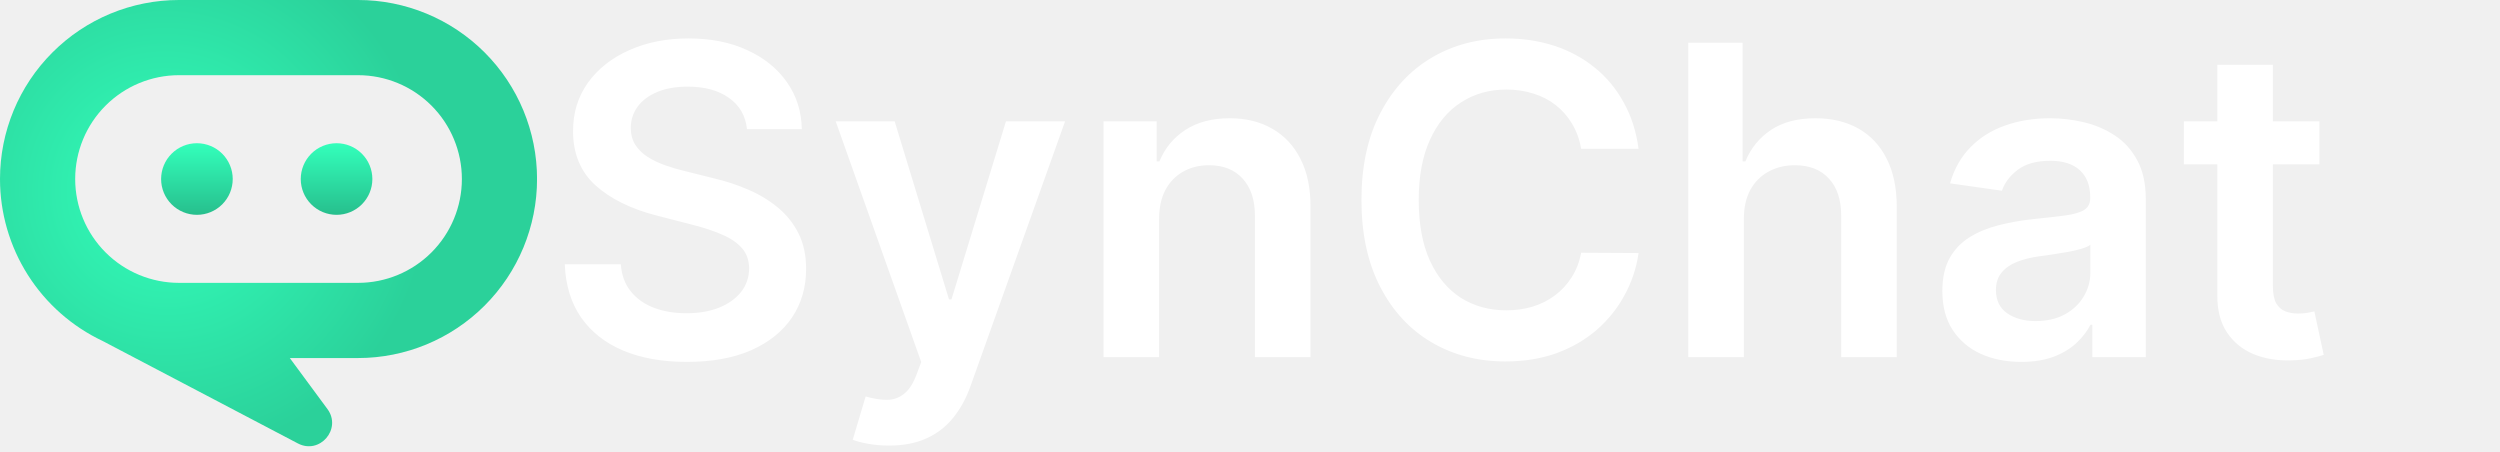
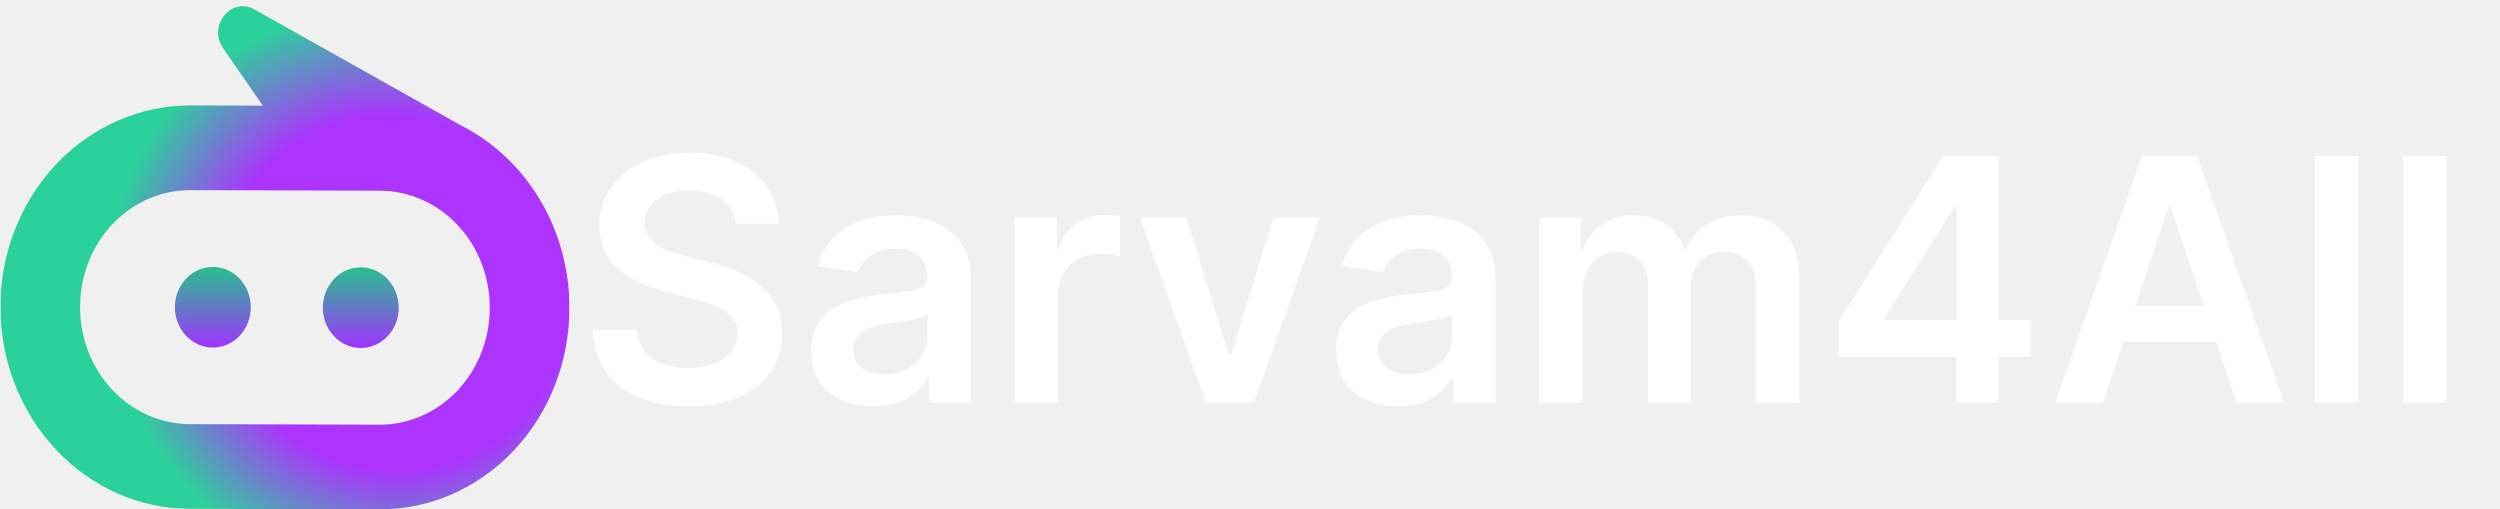
- <svg xmlns="http://www.w3.org/2000/svg" width="133" height="24" viewBox="0 0 133 24" fill="none">
-   <g clip-path="url(#clip0_6_20)">
-     <mask id="mask0_6_20" style="mask-type:luminance" maskUnits="userSpaceOnUse" x="0" y="0" width="29" height="24">
-       <path d="M0 0H28.571V24H0V0Z" fill="white" />
-     </mask>
-     <g mask="url(#mask0_6_20)">
-       <path fill-rule="evenodd" clip-rule="evenodd" d="M0 9.524C0 6.998 1.003 4.576 2.79 2.79C4.576 1.003 6.998 0 9.524 0L19.048 0C21.574 0 23.996 1.004 25.782 2.79C27.568 4.576 28.571 6.998 28.571 9.524C28.571 12.05 27.568 14.472 25.782 16.258C23.996 18.044 21.574 19.048 19.048 19.048H15.418L17.419 21.76C18.199 22.817 17.012 24.202 15.848 23.591L5.467 18.143C3.832 17.372 2.45 16.153 1.482 14.627C0.514 13.1 9.38432e-05 11.33 0 9.523M4 9.523C4 8.058 4.582 6.653 5.618 5.618C6.654 4.582 8.059 4 9.524 4H19.048C20.513 4 21.918 4.582 22.954 5.618C23.99 6.654 24.572 8.059 24.572 9.524C24.572 10.989 23.99 12.394 22.954 13.43C21.918 14.466 20.513 15.048 19.048 15.048H9.524C8.059 15.048 6.654 14.466 5.618 13.43C4.582 12.394 4 10.989 4 9.524" fill="url(#paint0_radial_6_20)" />
-       <path fill-rule="evenodd" clip-rule="evenodd" d="M17.905 11.429C18.41 11.429 18.895 11.228 19.252 10.871C19.609 10.514 19.81 10.029 19.81 9.524C19.81 9.019 19.609 8.534 19.252 8.177C18.895 7.82 18.41 7.619 17.905 7.619C17.4 7.619 16.915 7.82 16.558 8.177C16.201 8.534 16 9.019 16 9.524C16 10.029 16.201 10.514 16.558 10.871C16.915 11.228 17.4 11.429 17.905 11.429ZM10.476 11.429C10.981 11.429 11.466 11.228 11.823 10.871C12.18 10.514 12.381 10.029 12.381 9.524C12.381 9.019 12.18 8.534 11.823 8.177C11.466 7.82 10.981 7.619 10.476 7.619C9.971 7.619 9.486 7.82 9.129 8.177C8.772 8.534 8.571 9.019 8.571 9.524C8.571 10.029 8.772 10.514 9.129 10.871C9.486 11.228 9.971 11.429 10.476 11.429Z" fill="url(#paint1_linear_6_20)" />
-     </g>
-     <path d="M39.74 6.871C39.664 6.158 39.343 5.602 38.777 5.205C38.216 4.807 37.486 4.609 36.588 4.609C35.956 4.609 35.414 4.704 34.962 4.895C34.51 5.085 34.165 5.344 33.925 5.67C33.685 5.997 33.563 6.37 33.557 6.789C33.557 7.138 33.636 7.44 33.794 7.696C33.958 7.952 34.178 8.17 34.456 8.349C34.734 8.524 35.041 8.671 35.379 8.79C35.717 8.91 36.057 9.011 36.4 9.093L37.968 9.485C38.6 9.632 39.207 9.83 39.789 10.081C40.377 10.331 40.903 10.647 41.366 11.028C41.834 11.41 42.204 11.87 42.477 12.409C42.749 12.948 42.885 13.579 42.885 14.304C42.885 15.284 42.635 16.147 42.133 16.893C41.633 17.633 40.908 18.213 39.961 18.633C39.019 19.046 37.878 19.253 36.539 19.253C35.237 19.253 34.108 19.052 33.149 18.649C32.196 18.246 31.45 17.658 30.911 16.885C30.378 16.111 30.089 15.169 30.046 14.059H33.027C33.07 14.641 33.25 15.126 33.566 15.512C33.882 15.899 34.293 16.188 34.799 16.378C35.311 16.569 35.883 16.664 36.514 16.664C37.173 16.664 37.75 16.566 38.246 16.37C38.747 16.169 39.139 15.891 39.422 15.537C39.705 15.178 39.849 14.758 39.855 14.279C39.849 13.844 39.721 13.484 39.471 13.201C39.22 12.912 38.869 12.673 38.417 12.482C37.971 12.286 37.448 12.112 36.849 11.96L34.946 11.47C33.568 11.116 32.479 10.579 31.679 9.86C30.884 9.136 30.486 8.175 30.486 6.977C30.486 5.992 30.753 5.129 31.287 4.388C31.826 3.648 32.558 3.073 33.484 2.665C34.41 2.251 35.458 2.044 36.629 2.044C37.816 2.044 38.856 2.251 39.749 2.665C40.647 3.073 41.352 3.642 41.864 4.372C42.376 5.096 42.64 5.929 42.656 6.871H39.74ZM47.293 23.704C46.891 23.704 46.517 23.672 46.174 23.607C45.837 23.547 45.567 23.476 45.366 23.394L46.052 21.091C46.482 21.216 46.866 21.276 47.204 21.271C47.541 21.265 47.838 21.159 48.094 20.952C48.355 20.751 48.576 20.413 48.755 19.939L49.009 19.261L44.459 6.455H47.596L50.487 15.929H50.618L53.517 6.455H56.662L51.639 20.519C51.404 21.183 51.094 21.753 50.708 22.226C50.321 22.705 49.847 23.07 49.286 23.321C48.731 23.577 48.067 23.704 47.293 23.704ZM61.664 11.649V19H58.708V6.455H61.534V8.586H61.681C61.969 7.884 62.429 7.326 63.061 6.912C63.698 6.498 64.485 6.291 65.421 6.291C66.287 6.291 67.041 6.476 67.684 6.847C68.332 7.217 68.833 7.753 69.187 8.456C69.546 9.158 69.723 10.01 69.718 11.012V19H66.761V11.47C66.761 10.631 66.543 9.975 66.108 9.501C65.677 9.027 65.081 8.79 64.319 8.79C63.801 8.79 63.341 8.905 62.938 9.134C62.541 9.357 62.228 9.681 61.999 10.105C61.776 10.53 61.664 11.045 61.664 11.649ZM87.172 7.917H84.117C84.03 7.416 83.869 6.972 83.635 6.585C83.401 6.193 83.11 5.861 82.761 5.589C82.413 5.317 82.015 5.112 81.569 4.976C81.128 4.835 80.651 4.764 80.139 4.764C79.23 4.764 78.424 4.993 77.722 5.45C77.019 5.902 76.469 6.566 76.072 7.443C75.674 8.314 75.476 9.379 75.476 10.636C75.476 11.916 75.674 12.994 76.072 13.871C76.475 14.742 77.025 15.401 77.722 15.847C78.424 16.288 79.227 16.509 80.131 16.509C80.632 16.509 81.1 16.444 81.536 16.313C81.977 16.177 82.372 15.978 82.72 15.717C83.074 15.455 83.371 15.134 83.611 14.753C83.856 14.372 84.025 13.936 84.117 13.446L87.172 13.462C87.057 14.257 86.81 15.003 86.428 15.7C86.053 16.397 85.56 17.012 84.95 17.546C84.34 18.074 83.627 18.488 82.81 18.788C81.993 19.082 81.087 19.229 80.091 19.229C78.62 19.229 77.308 18.888 76.154 18.208C74.999 17.527 74.09 16.544 73.426 15.259C72.761 13.974 72.429 12.433 72.429 10.636C72.429 8.834 72.764 7.293 73.434 6.013C74.104 4.728 75.016 3.746 76.17 3.065C77.324 2.384 78.631 2.044 80.091 2.044C81.022 2.044 81.887 2.175 82.688 2.436C83.488 2.697 84.201 3.081 84.828 3.588C85.454 4.089 85.968 4.704 86.371 5.434C86.78 6.158 87.046 6.985 87.172 7.917ZM92.773 11.649V19H89.816V2.273H92.707V8.586H92.854C93.148 7.878 93.603 7.32 94.218 6.912C94.839 6.498 95.629 6.291 96.587 6.291C97.458 6.291 98.218 6.474 98.866 6.838C99.514 7.203 100.015 7.737 100.369 8.439C100.728 9.142 100.908 9.999 100.908 11.012V19H97.951V11.47C97.951 10.626 97.733 9.969 97.298 9.501C96.867 9.027 96.263 8.79 95.484 8.79C94.962 8.79 94.493 8.905 94.079 9.134C93.671 9.357 93.35 9.681 93.116 10.105C92.887 10.53 92.773 11.045 92.773 11.649ZM107.532 19.253C106.737 19.253 106.021 19.112 105.384 18.828C104.752 18.54 104.251 18.115 103.881 17.554C103.516 16.994 103.333 16.302 103.333 15.48C103.333 14.772 103.464 14.187 103.725 13.724C103.987 13.261 104.344 12.891 104.795 12.613C105.247 12.335 105.757 12.126 106.323 11.984C106.895 11.837 107.485 11.731 108.095 11.665C108.83 11.589 109.426 11.521 109.884 11.461C110.341 11.396 110.673 11.298 110.88 11.167C111.093 11.031 111.199 10.822 111.199 10.538V10.489C111.199 9.874 111.016 9.398 110.652 9.06C110.287 8.722 109.761 8.554 109.075 8.554C108.351 8.554 107.777 8.712 107.352 9.027C106.933 9.343 106.65 9.716 106.502 10.146L103.742 9.754C103.96 8.992 104.319 8.355 104.82 7.843C105.321 7.326 105.933 6.939 106.658 6.683C107.382 6.422 108.182 6.291 109.059 6.291C109.663 6.291 110.265 6.362 110.864 6.504C111.463 6.645 112.01 6.879 112.506 7.206C113.001 7.527 113.399 7.966 113.698 8.521C114.003 9.076 114.156 9.771 114.156 10.604V19H111.313V17.277H111.215C111.036 17.625 110.782 17.952 110.456 18.257C110.134 18.556 109.729 18.799 109.239 18.984C108.754 19.163 108.185 19.253 107.532 19.253ZM108.299 17.081C108.893 17.081 109.407 16.963 109.843 16.729C110.279 16.49 110.614 16.174 110.848 15.782C111.087 15.39 111.207 14.963 111.207 14.5V13.021C111.114 13.098 110.957 13.168 110.733 13.234C110.516 13.299 110.27 13.356 109.998 13.405C109.726 13.454 109.456 13.498 109.19 13.536C108.923 13.574 108.691 13.607 108.495 13.634C108.054 13.694 107.66 13.792 107.311 13.928C106.963 14.064 106.688 14.255 106.486 14.5C106.285 14.739 106.184 15.05 106.184 15.431C106.184 15.975 106.383 16.386 106.78 16.664C107.178 16.942 107.684 17.081 108.299 17.081ZM123.393 6.455V8.741H116.181V6.455H123.393ZM117.962 3.449H120.918V15.227C120.918 15.624 120.978 15.929 121.098 16.141C121.223 16.348 121.387 16.49 121.588 16.566C121.79 16.642 122.013 16.68 122.258 16.68C122.443 16.68 122.612 16.667 122.764 16.64C122.922 16.612 123.042 16.588 123.124 16.566L123.622 18.878C123.464 18.932 123.238 18.992 122.944 19.057C122.655 19.122 122.301 19.161 121.882 19.172C121.142 19.193 120.475 19.082 119.881 18.837C119.288 18.586 118.817 18.2 118.468 17.677C118.125 17.154 117.956 16.501 117.962 15.717V3.449Z" fill="white" />
+ <svg xmlns="http://www.w3.org/2000/svg" width="118" height="24" viewBox="0 0 118 24" fill="none">
+   <path d="M34.727 10.562C34.674 10.066 34.451 9.68 34.057 9.403C33.667 9.127 33.159 8.989 32.534 8.989C32.095 8.989 31.718 9.055 31.404 9.188C31.089 9.32 30.849 9.5 30.682 9.727C30.515 9.955 30.43 10.214 30.426 10.506C30.426 10.748 30.481 10.958 30.591 11.136C30.705 11.314 30.858 11.466 31.051 11.591C31.244 11.712 31.459 11.814 31.693 11.898C31.928 11.981 32.165 12.051 32.404 12.108L33.495 12.381C33.934 12.483 34.356 12.621 34.761 12.796C35.171 12.97 35.536 13.189 35.858 13.454C36.184 13.72 36.441 14.04 36.631 14.415C36.82 14.79 36.915 15.229 36.915 15.733C36.915 16.415 36.741 17.015 36.392 17.534C36.044 18.049 35.54 18.453 34.881 18.744C34.226 19.032 33.432 19.176 32.5 19.176C31.595 19.176 30.809 19.036 30.142 18.756C29.479 18.475 28.96 18.066 28.585 17.528C28.214 16.991 28.013 16.335 27.983 15.562H30.057C30.087 15.968 30.212 16.305 30.432 16.574C30.652 16.843 30.938 17.044 31.29 17.176C31.646 17.309 32.044 17.375 32.483 17.375C32.941 17.375 33.343 17.307 33.688 17.171C34.036 17.03 34.309 16.837 34.506 16.591C34.703 16.341 34.803 16.049 34.807 15.716C34.803 15.413 34.714 15.163 34.54 14.966C34.366 14.765 34.121 14.598 33.807 14.466C33.496 14.329 33.133 14.208 32.716 14.102L31.392 13.761C30.434 13.515 29.676 13.142 29.119 12.642C28.567 12.138 28.29 11.47 28.29 10.636C28.29 9.951 28.476 9.35 28.847 8.835C29.222 8.32 29.731 7.92 30.375 7.636C31.019 7.348 31.748 7.205 32.563 7.205C33.388 7.205 34.112 7.348 34.733 7.636C35.358 7.92 35.849 8.316 36.205 8.824C36.561 9.328 36.745 9.907 36.756 10.562H34.727ZM41.215 19.176C40.662 19.176 40.163 19.078 39.72 18.881C39.281 18.68 38.932 18.384 38.675 17.994C38.421 17.604 38.294 17.123 38.294 16.551C38.294 16.059 38.385 15.652 38.567 15.329C38.749 15.008 38.997 14.75 39.311 14.557C39.626 14.364 39.98 14.218 40.374 14.119C40.772 14.017 41.182 13.943 41.607 13.898C42.118 13.845 42.533 13.797 42.851 13.756C43.169 13.71 43.4 13.642 43.544 13.551C43.692 13.456 43.766 13.311 43.766 13.114V13.079C43.766 12.652 43.639 12.32 43.385 12.085C43.131 11.85 42.766 11.733 42.288 11.733C41.785 11.733 41.385 11.843 41.09 12.062C40.798 12.282 40.601 12.542 40.499 12.841L38.578 12.568C38.73 12.038 38.98 11.595 39.328 11.239C39.677 10.879 40.103 10.61 40.607 10.432C41.111 10.25 41.667 10.159 42.277 10.159C42.698 10.159 43.116 10.208 43.533 10.307C43.95 10.405 44.33 10.568 44.675 10.796C45.02 11.019 45.296 11.324 45.504 11.71C45.717 12.097 45.823 12.579 45.823 13.159V19H43.845V17.801H43.777C43.652 18.044 43.476 18.271 43.249 18.483C43.025 18.691 42.743 18.86 42.402 18.989C42.065 19.114 41.669 19.176 41.215 19.176ZM41.749 17.665C42.162 17.665 42.52 17.583 42.823 17.421C43.126 17.254 43.359 17.034 43.522 16.761C43.688 16.489 43.772 16.191 43.772 15.869V14.841C43.707 14.894 43.597 14.943 43.442 14.989C43.29 15.034 43.12 15.074 42.931 15.108C42.741 15.142 42.554 15.172 42.368 15.199C42.182 15.225 42.022 15.248 41.885 15.267C41.578 15.309 41.304 15.377 41.061 15.472C40.819 15.566 40.627 15.699 40.487 15.869C40.347 16.036 40.277 16.252 40.277 16.517C40.277 16.896 40.415 17.182 40.692 17.375C40.968 17.568 41.321 17.665 41.749 17.665ZM47.891 19V10.273H49.885V11.727H49.976C50.135 11.223 50.408 10.835 50.794 10.562C51.184 10.286 51.629 10.148 52.129 10.148C52.243 10.148 52.37 10.153 52.51 10.165C52.654 10.172 52.773 10.186 52.868 10.204V12.097C52.781 12.066 52.643 12.04 52.453 12.017C52.268 11.991 52.088 11.977 51.913 11.977C51.538 11.977 51.201 12.059 50.902 12.222C50.607 12.381 50.374 12.602 50.203 12.886C50.033 13.171 49.948 13.498 49.948 13.869V19H47.891ZM62.296 10.273L59.188 19H56.915L53.807 10.273H56L58.006 16.756H58.097L60.108 10.273H62.296ZM65.98 19.176C65.427 19.176 64.929 19.078 64.486 18.881C64.047 18.68 63.698 18.384 63.441 17.994C63.187 17.604 63.06 17.123 63.06 16.551C63.06 16.059 63.151 15.652 63.333 15.329C63.514 15.008 63.763 14.75 64.077 14.557C64.391 14.364 64.745 14.218 65.139 14.119C65.537 14.017 65.948 13.943 66.372 13.898C66.884 13.845 67.299 13.797 67.617 13.756C67.935 13.71 68.166 13.642 68.31 13.551C68.458 13.456 68.531 13.311 68.531 13.114V13.079C68.531 12.652 68.404 12.32 68.151 12.085C67.897 11.85 67.531 11.733 67.054 11.733C66.55 11.733 66.151 11.843 65.855 12.062C65.564 12.282 65.367 12.542 65.264 12.841L63.344 12.568C63.495 12.038 63.745 11.595 64.094 11.239C64.442 10.879 64.868 10.61 65.372 10.432C65.876 10.25 66.433 10.159 67.043 10.159C67.463 10.159 67.882 10.208 68.299 10.307C68.715 10.405 69.096 10.568 69.441 10.796C69.785 11.019 70.062 11.324 70.27 11.71C70.482 12.097 70.588 12.579 70.588 13.159V19H68.611V17.801H68.543C68.418 18.044 68.242 18.271 68.014 18.483C67.791 18.691 67.509 18.86 67.168 18.989C66.831 19.114 66.435 19.176 65.98 19.176ZM66.514 17.665C66.927 17.665 67.285 17.583 67.588 17.421C67.891 17.254 68.124 17.034 68.287 16.761C68.454 16.489 68.537 16.191 68.537 15.869V14.841C68.473 14.894 68.363 14.943 68.208 14.989C68.056 15.034 67.886 15.074 67.696 15.108C67.507 15.142 67.319 15.172 67.134 15.199C66.948 15.225 66.787 15.248 66.651 15.267C66.344 15.309 66.069 15.377 65.827 15.472C65.585 15.566 65.393 15.699 65.253 15.869C65.113 16.036 65.043 16.252 65.043 16.517C65.043 16.896 65.181 17.182 65.458 17.375C65.734 17.568 66.086 17.665 66.514 17.665ZM72.656 19V10.273H74.622V11.756H74.725C74.906 11.256 75.208 10.866 75.628 10.585C76.049 10.301 76.55 10.159 77.134 10.159C77.725 10.159 78.223 10.303 78.628 10.591C79.037 10.875 79.325 11.263 79.492 11.756H79.583C79.776 11.271 80.102 10.884 80.56 10.597C81.022 10.305 81.569 10.159 82.202 10.159C83.005 10.159 83.66 10.413 84.168 10.921C84.675 11.428 84.929 12.169 84.929 13.142V19H82.867V13.46C82.867 12.919 82.723 12.523 82.435 12.273C82.147 12.019 81.795 11.892 81.378 11.892C80.882 11.892 80.493 12.047 80.213 12.358C79.937 12.665 79.799 13.064 79.799 13.557V19H77.781V13.375C77.781 12.924 77.645 12.564 77.372 12.296C77.103 12.027 76.751 11.892 76.316 11.892C76.02 11.892 75.751 11.968 75.509 12.119C75.266 12.267 75.073 12.477 74.929 12.75C74.785 13.019 74.713 13.333 74.713 13.693V19H72.656ZM86.783 16.841V15.165L91.72 7.364H93.118V9.75H92.266L88.942 15.017V15.108H95.834V16.841H86.783ZM92.334 19V16.329L92.357 15.579V7.364H94.345V19H92.334ZM99.257 19H97.007L101.104 7.364H103.706L107.808 19H105.558L102.45 9.75H102.36L99.257 19ZM99.331 14.438H105.468V16.131H99.331V14.438ZM111.307 7.364V19H109.25V7.364H111.307ZM115.479 7.364V19H113.422V7.364H115.479Z" fill="white" />
+   <mask id="mask0_15_29" style="mask-type:luminance" maskUnits="userSpaceOnUse" x="0" y="0" width="27" height="25">
+     <path d="M26.859 24.07L0 23.991L0.049 -1.4958e-05L26.907 0.079L26.859 24.07Z" fill="white" />
+   </mask>
+   <g mask="url(#mask0_15_29)">
+     <path fill-rule="evenodd" clip-rule="evenodd" d="M26.878 14.549C26.873 17.074 25.925 19.493 24.242 21.273C22.559 23.054 20.28 24.05 17.906 24.043L8.952 24.017C6.578 24.01 4.303 23 2.628 21.21C0.953 19.419 0.014 16.995 0.019 14.47C0.025 11.946 0.973 9.527 2.655 7.747C4.338 5.966 6.617 4.97 8.991 4.976L12.403 4.986L10.528 2.27C9.797 1.211 10.915 -0.17 12.008 0.444L21.756 5.918C23.292 6.693 24.588 7.916 25.495 9.444C26.402 10.973 26.882 12.744 26.878 14.55M23.118 14.539C23.115 16.003 22.565 17.406 21.589 18.439C20.613 19.471 19.291 20.049 17.914 20.045L8.961 20.019C7.583 20.015 6.264 19.429 5.292 18.39C4.32 17.352 3.776 15.946 3.779 14.482C3.782 13.017 4.332 11.614 5.308 10.581C6.284 9.549 7.606 8.971 8.983 8.975L17.936 9.001C19.313 9.005 20.633 9.591 21.605 10.629C22.577 11.668 23.121 13.074 23.118 14.538" fill="url(#paint0_radial_15_29)" />
+     <path fill-rule="evenodd" clip-rule="evenodd" d="M10.05 12.598C9.575 12.596 9.119 12.795 8.783 13.151C8.446 13.507 8.256 13.991 8.255 14.495C8.254 15 8.442 15.485 8.777 15.843C9.112 16.201 9.567 16.403 10.042 16.404C10.517 16.405 10.973 16.206 11.309 15.85C11.646 15.494 11.835 15.011 11.836 14.506C11.838 14.001 11.65 13.517 11.315 13.159C10.98 12.801 10.525 12.599 10.05 12.598ZM17.033 12.618C16.558 12.617 16.102 12.816 15.765 13.172C15.429 13.528 15.239 14.011 15.238 14.516C15.237 15.021 15.425 15.505 15.76 15.863C16.095 16.221 16.55 16.423 17.025 16.424C17.5 16.426 17.956 16.227 18.292 15.871C18.629 15.515 18.818 15.031 18.819 14.527C18.82 14.022 18.633 13.537 18.298 13.179C17.962 12.821 17.507 12.619 17.033 12.618Z" fill="url(#paint1_linear_15_29)" />
  </g>
  <defs>
-     <radialGradient id="paint0_radial_6_20" cx="0" cy="0" r="1" gradientUnits="userSpaceOnUse" gradientTransform="translate(8.857 10.19) rotate(53.4018) scale(14.0573 13.9181)">
-       <stop stop-color="#33FFBB" />
+     <radialGradient id="paint0_radial_15_29" cx="0" cy="0" r="1" gradientUnits="userSpaceOnUse" gradientTransform="translate(18.5533 13.8591) rotate(-124.797) scale(13.766 13.3557)">
+       <stop offset="0.609" stop-color="#AD33FF" />
      <stop offset="1" stop-color="#2BD19A" />
    </radialGradient>
-     <linearGradient id="paint1_linear_6_20" x1="14.191" y1="7.619" x2="14.191" y2="11.429" gradientUnits="userSpaceOnUse">
-       <stop stop-color="#33FFBB" />
+     <linearGradient id="paint1_linear_15_29" x1="13.533" y1="16.414" x2="13.544" y2="12.608" gradientUnits="userSpaceOnUse">
+       <stop stop-color="#A033FF" />
      <stop offset="1" stop-color="#27BF8D" />
    </linearGradient>
-     <clipPath id="clip0_6_20">
-       <rect width="133" height="24" fill="white" />
-     </clipPath>
  </defs>
</svg>
